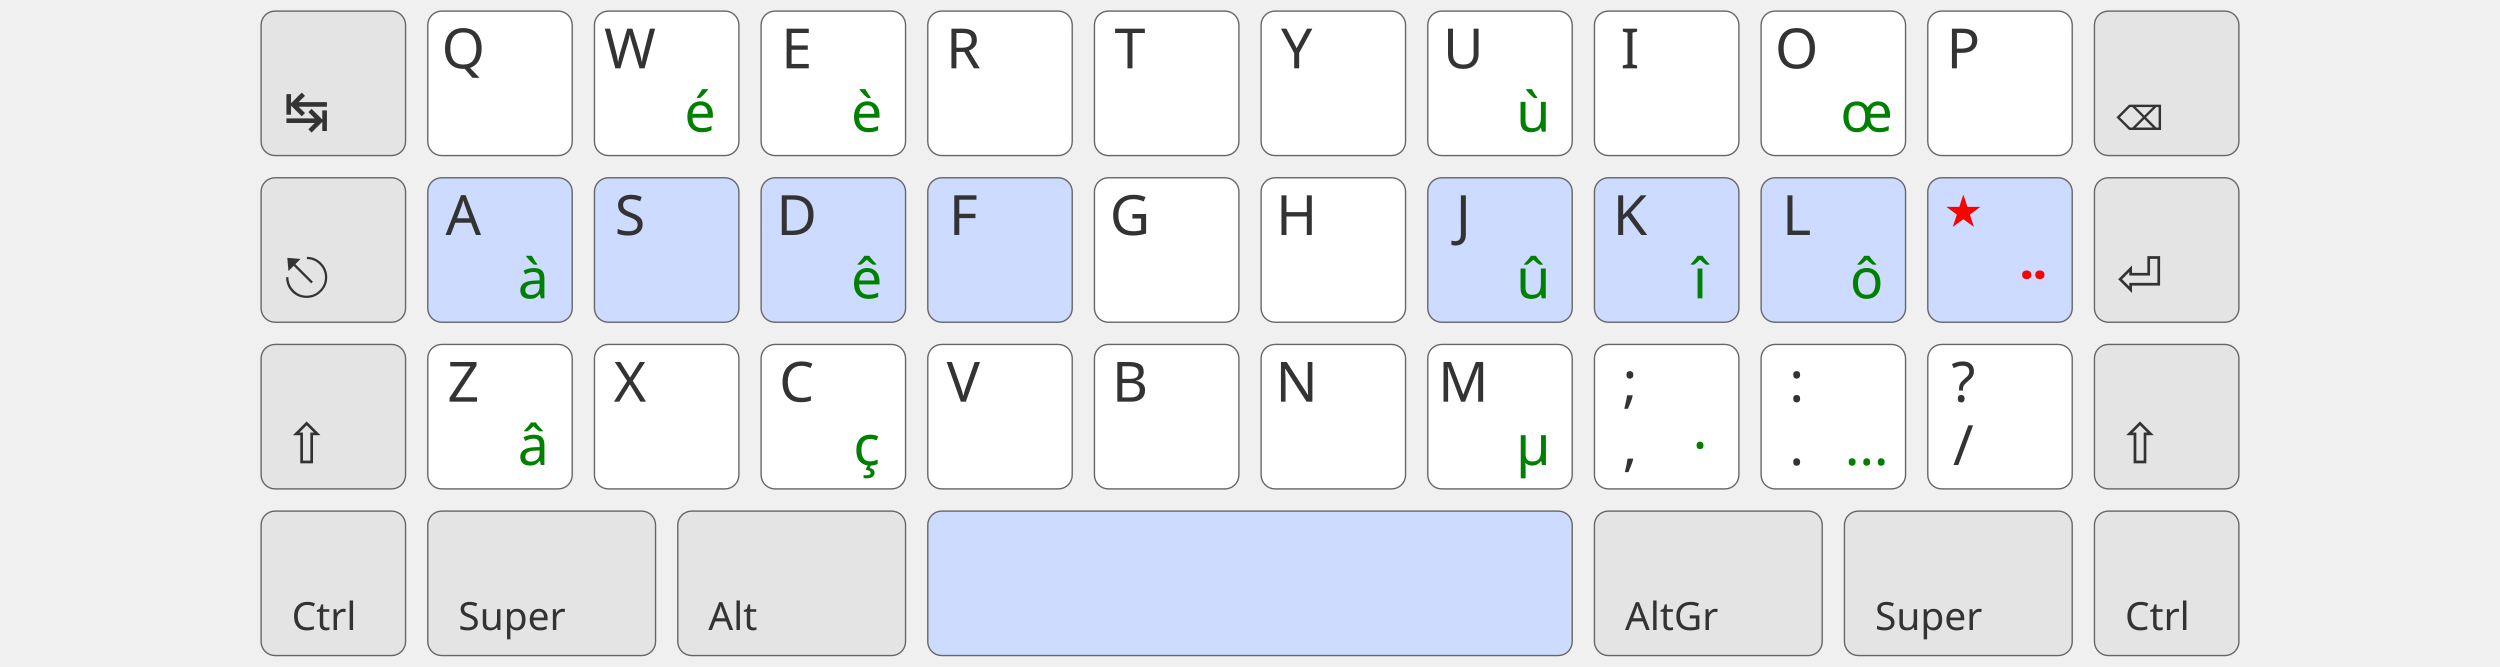
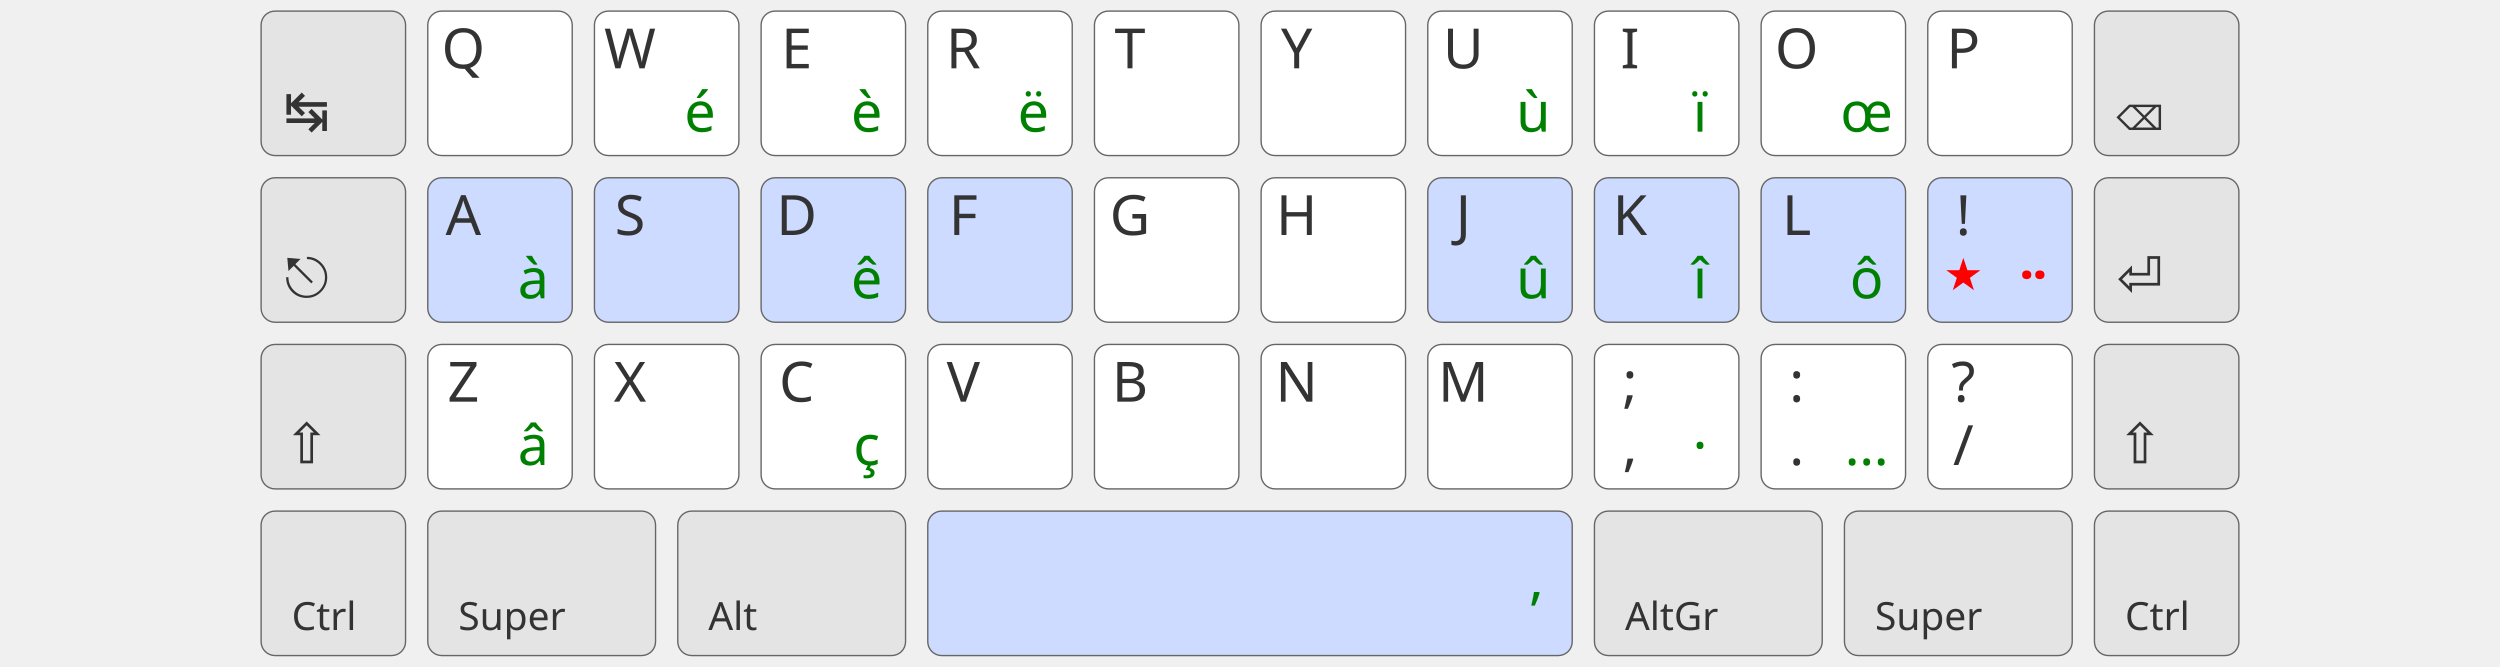
<svg xmlns="http://www.w3.org/2000/svg" class="gnu" viewBox="0 60 900 240">
  <style>
    rect {
      stroke: #666;
      stroke-width: .5px;
      fill: #fff;
    }
    .specialKey,
    .specialKey rect {
      fill: #e4e4e4;
    }
    .homeKey rect {
      fill: hsl(222, 100%, 90%);
    }
    text {
      fill: #333;
      font: normal 20px sans-serif;
      text-align: center;
    }

    #row_AD { transform: translate(64px,  64px); }
    #row_AC { transform: translate(64px, 124px); }
    #row_AB { transform: translate(64px, 184px); }
    #row_AA { transform: translate(64px, 244px); }

    /*
    .left   { transform: translate(-15px, 0); }
    .right  { transform: translate(+15px, 0); }
    */

    .specialKey .win,
    .specialKey .gnu {
      font-size: 14px;
    }
    .specialKey .win,
    .specialKey .mac,
    .specialKey .gnu {
      display: none;
    }
    .mac .specialKey .mac,
    .gnu .specialKey .gnu,
    .win .specialKey .win { display: block; }

    .level3, .level4 { fill: green; }

    .deadKey {
      fill: red;
      font-size: 16px;
      transform: translateY(-3px);
    }
    .diacritic {
      font-size: 24px;
      font-weight: bolder;
      transform: translateY(8px);
    }
  </style>
  <g id="row_AD">
    <g class="left">
      <g class="specialKey" transform="translate(30)">
        <rect width="52" height="52" rx="5" ry="5" />
        <text x="16.4" y="42.8" text-anchor="middle">↹</text>
      </g>
      <g transform="translate(90)">
        <rect width="52" height="52" rx="5" ry="5" />
        <g class="key" text-anchor="middle">
          <text x="12.8" y="20.6" class="level2">Q</text>
          <text x="38.0" y="43.4" class="level3"> </text>
        </g>
      </g>
      <g transform="translate(150)">
        <rect width="52" height="52" rx="5" ry="5" />
        <g class="key" text-anchor="middle">
          <text x="12.8" y="20.6" class="level2">W</text>
          <text x="38.0" y="43.4" class="level3">é</text>
        </g>
      </g>
      <g transform="translate(210)">
        <rect width="52" height="52" rx="5" ry="5" />
        <g class="key" text-anchor="middle">
          <text x="12.8" y="20.6" class="level2">E</text>
          <text x="38.0" y="43.4" class="level3">è</text>
        </g>
      </g>
      <g transform="translate(270)">
        <rect width="52" height="52" rx="5" ry="5" />
        <g class="key" text-anchor="middle">
          <text x="12.8" y="20.6" class="level2">R</text>
-           <text x="38.0" y="43.4" class="level3"> </text>
+           <text x="38.0" y="43.4" class="level3">ë</text>
        </g>
      </g>
      <g transform="translate(330)">
        <rect width="52" height="52" rx="5" ry="5" />
        <g class="key" text-anchor="middle">
          <text x="12.8" y="20.6" class="level2">T</text>
          <text x="38.0" y="43.4" class="level3"> </text>
        </g>
      </g>
    </g>
    <g class="right">
      <g transform="translate(390)">
        <rect width="52" height="52" rx="5" ry="5" />
        <g class="key" text-anchor="middle">
          <text x="12.8" y="20.6" class="level2">Y</text>
          <text x="38.0" y="43.4" class="level3"> </text>
        </g>
      </g>
      <g transform="translate(450)">
        <rect width="52" height="52" rx="5" ry="5" />
        <g class="key" text-anchor="middle">
          <text x="12.8" y="20.6" class="level2">U</text>
          <text x="38.0" y="43.4" class="level3">ù</text>
        </g>
      </g>
      <g transform="translate(510)">
        <rect width="52" height="52" rx="5" ry="5" />
        <g class="key" text-anchor="middle">
          <text x="12.8" y="20.6" class="level2">I</text>
-           <text x="38.0" y="43.4" class="level3"> </text>
+           <text x="38.0" y="43.4" class="level3">ï</text>
        </g>
      </g>
      <g transform="translate(570)">
        <rect width="52" height="52" rx="5" ry="5" />
        <g class="key" text-anchor="middle">
          <text x="12.8" y="20.6" class="level2">O</text>
          <text x="38.0" y="43.4" class="level3">œ</text>
        </g>
      </g>
      <g transform="translate(630)">
        <rect width="52" height="52" rx="5" ry="5" />
        <g class="key" text-anchor="middle">
          <text x="12.8" y="20.6" class="level2">P</text>
          <text x="38.0" y="43.4" class="level3"> </text>
        </g>
      </g>
      <g class="specialKey" transform="translate(690)">
        <rect width="52" height="52" rx="5" ry="5" />
        <text x="16.4" y="42.8" text-anchor="middle" style="font-size: 12px;">⌫</text>
      </g>
    </g>
  </g>
  <g id="row_AC">
    <g class="left">
      <g class="specialKey" transform="translate(30)">
        <rect width="52" height="52" rx="5" ry="5" />
        <text x="16.4" y="42.8" text-anchor="middle">⎋</text>
      </g>
      <g transform="translate(90)" class="homeKey">
        <rect width="52" height="52" rx="5" ry="5" />
        <g class="key" text-anchor="middle">
          <text x="12.8" y="20.6" class="level2">A</text>
          <text x="38.0" y="43.4" class="level3">à</text>
        </g>
      </g>
      <g transform="translate(150)" class="homeKey">
        <rect width="52" height="52" rx="5" ry="5" />
        <g class="key" text-anchor="middle">
          <text x="12.8" y="20.6" class="level2">S</text>
          <text x="38.0" y="43.4" class="level3"> </text>
        </g>
      </g>
      <g transform="translate(210)" class="homeKey">
        <rect width="52" height="52" rx="5" ry="5" />
        <g class="key" text-anchor="middle">
          <text x="12.8" y="20.6" class="level2">D</text>
          <text x="38.0" y="43.4" class="level3">ê</text>
        </g>
      </g>
      <g transform="translate(270)" class="homeKey">
        <rect width="52" height="52" rx="5" ry="5" />
        <g class="key" text-anchor="middle">
          <text x="12.8" y="20.6" class="level2">F</text>
          <text x="38.0" y="43.4" class="level3"> </text>
        </g>
      </g>
      <g transform="translate(330)">
        <rect width="52" height="52" rx="5" ry="5" />
        <g class="key" text-anchor="middle">
          <text x="12.8" y="20.6" class="level2">G</text>
          <text x="38.0" y="43.4" class="level3"> </text>
        </g>
      </g>
    </g>
    <g class="right">
      <g transform="translate(390)">
        <rect width="52" height="52" rx="5" ry="5" />
        <g class="key" text-anchor="middle">
          <text x="12.8" y="20.6" class="level2">H</text>
          <text x="38.0" y="43.4" class="level3"> </text>
        </g>
      </g>
      <g transform="translate(450)" class="homeKey">
        <rect width="52" height="52" rx="5" ry="5" />
        <g class="key" text-anchor="middle">
          <text x="12.8" y="20.6" class="level2">J</text>
          <text x="38.0" y="43.4" class="level3">û</text>
        </g>
      </g>
      <g transform="translate(510)" class="homeKey">
        <rect width="52" height="52" rx="5" ry="5" />
        <g class="key" text-anchor="middle">
          <text x="12.8" y="20.6" class="level2">K</text>
          <text x="38.0" y="43.4" class="level3">î</text>
        </g>
      </g>
      <g transform="translate(570)" class="homeKey">
        <rect width="52" height="52" rx="5" ry="5" />
        <g class="key" text-anchor="middle">
          <text x="12.8" y="20.6" class="level2">L</text>
          <text x="38.0" y="43.4" class="level3">ô</text>
        </g>
      </g>
      <g transform="translate(630)" class="homeKey">
        <rect width="52" height="52" rx="5" ry="5" />
        <g class="key" text-anchor="middle">
-           <text x="12.8" y="20.6" class="level2 deadKey">★</text>
+           <text x="12.8" y="43.4" class="level1 deadKey">★</text>
+           <text x="12.8" y="20.6" class="level2">!</text>
          <text x="38.0" y="43.4" class="level3 deadKey diacritic">¨</text>
        </g>
      </g>
      <g class="specialKey" transform="translate(690)">
        <rect width="52" height="52" rx="5" ry="5" />
        <text x="16.4" y="42.8" text-anchor="middle">⏎</text>
      </g>
    </g>
  </g>
  <g id="row_AB">
    <g class="left">
      <g class="specialKey" transform="translate(30)">
        <rect width="52" height="52" rx="5" ry="5" />
        <text x="16.4" y="42.8" text-anchor="middle">⇧</text>
      </g>
      <g transform="translate(90)">
        <rect width="52" height="52" rx="5" ry="5" />
        <g class="key" text-anchor="middle">
          <text x="12.8" y="20.6" class="level2">Z</text>
          <text x="38.0" y="43.4" class="level3">â</text>
        </g>
      </g>
      <g transform="translate(150)">
        <rect width="52" height="52" rx="5" ry="5" />
        <g class="key" text-anchor="middle">
          <text x="12.8" y="20.6" class="level2">X</text>
          <text x="38.0" y="43.4" class="level3"> </text>
        </g>
      </g>
      <g transform="translate(210)">
        <rect width="52" height="52" rx="5" ry="5" />
        <g class="key" text-anchor="middle">
          <text x="12.8" y="20.6" class="level2">C</text>
          <text x="38.0" y="43.4" class="level3">ç</text>
        </g>
      </g>
      <g transform="translate(270)">
        <rect width="52" height="52" rx="5" ry="5" />
        <g class="key" text-anchor="middle">
          <text x="12.8" y="20.6" class="level2">V</text>
          <text x="38.0" y="43.4" class="level3"> </text>
        </g>
      </g>
      <g transform="translate(330)">
        <rect width="52" height="52" rx="5" ry="5" />
        <g class="key" text-anchor="middle">
          <text x="12.8" y="20.6" class="level2">B</text>
          <text x="38.0" y="43.4" class="level3"> </text>
        </g>
      </g>
    </g>
    <g class="right">
      <g transform="translate(390)">
        <rect width="52" height="52" rx="5" ry="5" />
        <g class="key" text-anchor="middle">
          <text x="12.8" y="20.6" class="level2">N</text>
          <text x="38.0" y="43.4" class="level3"> </text>
        </g>
      </g>
      <g transform="translate(450)">
        <rect width="52" height="52" rx="5" ry="5" />
        <g class="key" text-anchor="middle">
          <text x="12.8" y="20.6" class="level2">M</text>
-           <text x="38.0" y="43.4" class="level3">µ</text>
+           <text x="38.0" y="43.4" class="level3"> </text>
        </g>
      </g>
      <g transform="translate(510)">
        <rect width="52" height="52" rx="5" ry="5" />
        <g class="key" text-anchor="middle">
          <text x="12.8" y="43.4" class="level1">,</text>
          <text x="12.8" y="20.6" class="level2">;</text>
          <text x="38.0" y="43.4" class="level3">·</text>
        </g>
      </g>
      <g transform="translate(570)">
        <rect width="52" height="52" rx="5" ry="5" />
        <g class="key" text-anchor="middle">
          <text x="12.8" y="43.4" class="level1">.</text>
          <text x="12.8" y="20.6" class="level2">:</text>
          <text x="38.0" y="43.4" class="level3">…</text>
        </g>
      </g>
      <g transform="translate(630)">
        <rect width="52" height="52" rx="5" ry="5" />
        <g class="key" text-anchor="middle">
          <text x="12.8" y="43.4" class="level1">/</text>
          <text x="12.8" y="20.6" class="level2">?</text>
          <text x="38.0" y="43.4" class="level3"> </text>
        </g>
      </g>
      <g class="specialKey" transform="translate(690)">
        <rect width="52" height="52" rx="5" ry="5" />
        <text x="16.4" y="42.8" text-anchor="middle">⇧</text>
      </g>
    </g>
  </g>
  <g id="row_AA">
    <g class="left">
      <g class="specialKey" transform="translate(30)">
        <rect width="52" height="52" rx="5" ry="5" />
        <text x="11.0" y="42.8" class="win gnu">Ctrl</text>
        <text x="16.4" y="42.8" class="mac" text-anchor="middle">⌃</text>
      </g>
      <g class="specialKey" transform="translate(90)">
        <rect width="82" height="52" rx="5" ry="5" />
        <text x="11.0" y="42.8" class="win">Win</text>
        <text x="11.0" y="42.8" class="gnu">Super</text>
        <text x="16.4" y="42.8" class="mac" text-anchor="middle">⌘</text>
      </g>
      <g class="specialKey" transform="translate(180)">
        <rect width="82" height="52" rx="5" ry="5" />
        <text x="11.0" y="42.8" class="win gnu">Alt</text>
        <text x="16.4" y="42.8" class="mac" text-anchor="middle">⌥</text>
      </g>
    </g>
    <g class="homeKey" transform="translate(270)">
      <rect width="232" height="52" rx="5" ry="5" />
+       <text x="217.0" y="43.4" class="level3">’</text>
    </g>
    <g class="right">
      <g class="specialKey" transform="translate(510)">
        <rect width="82" height="52" rx="5" ry="5" />
        <text x="11.0" y="42.8" class="win gnu">AltGr</text>
        <text x="16.4" y="42.8" class="mac" text-anchor="middle">⌥</text>
      </g>
      <g class="specialKey" transform="translate(600)">
        <rect width="82" height="52" rx="5" ry="5" />
        <text x="11.0" y="42.8" class="win">Win</text>
        <text x="11.0" y="42.8" class="gnu">Super</text>
        <text x="16.4" y="42.8" class="mac" text-anchor="middle">⌘</text>
      </g>
      <g class="specialKey" transform="translate(690)">
        <rect width="52" height="52" rx="5" ry="5" />
        <text x="11.0" y="42.8" class="win gnu">Ctrl</text>
        <text x="16.4" y="42.8" class="mac" text-anchor="middle">⌃</text>
      </g>
    </g>
  </g>
</svg>
